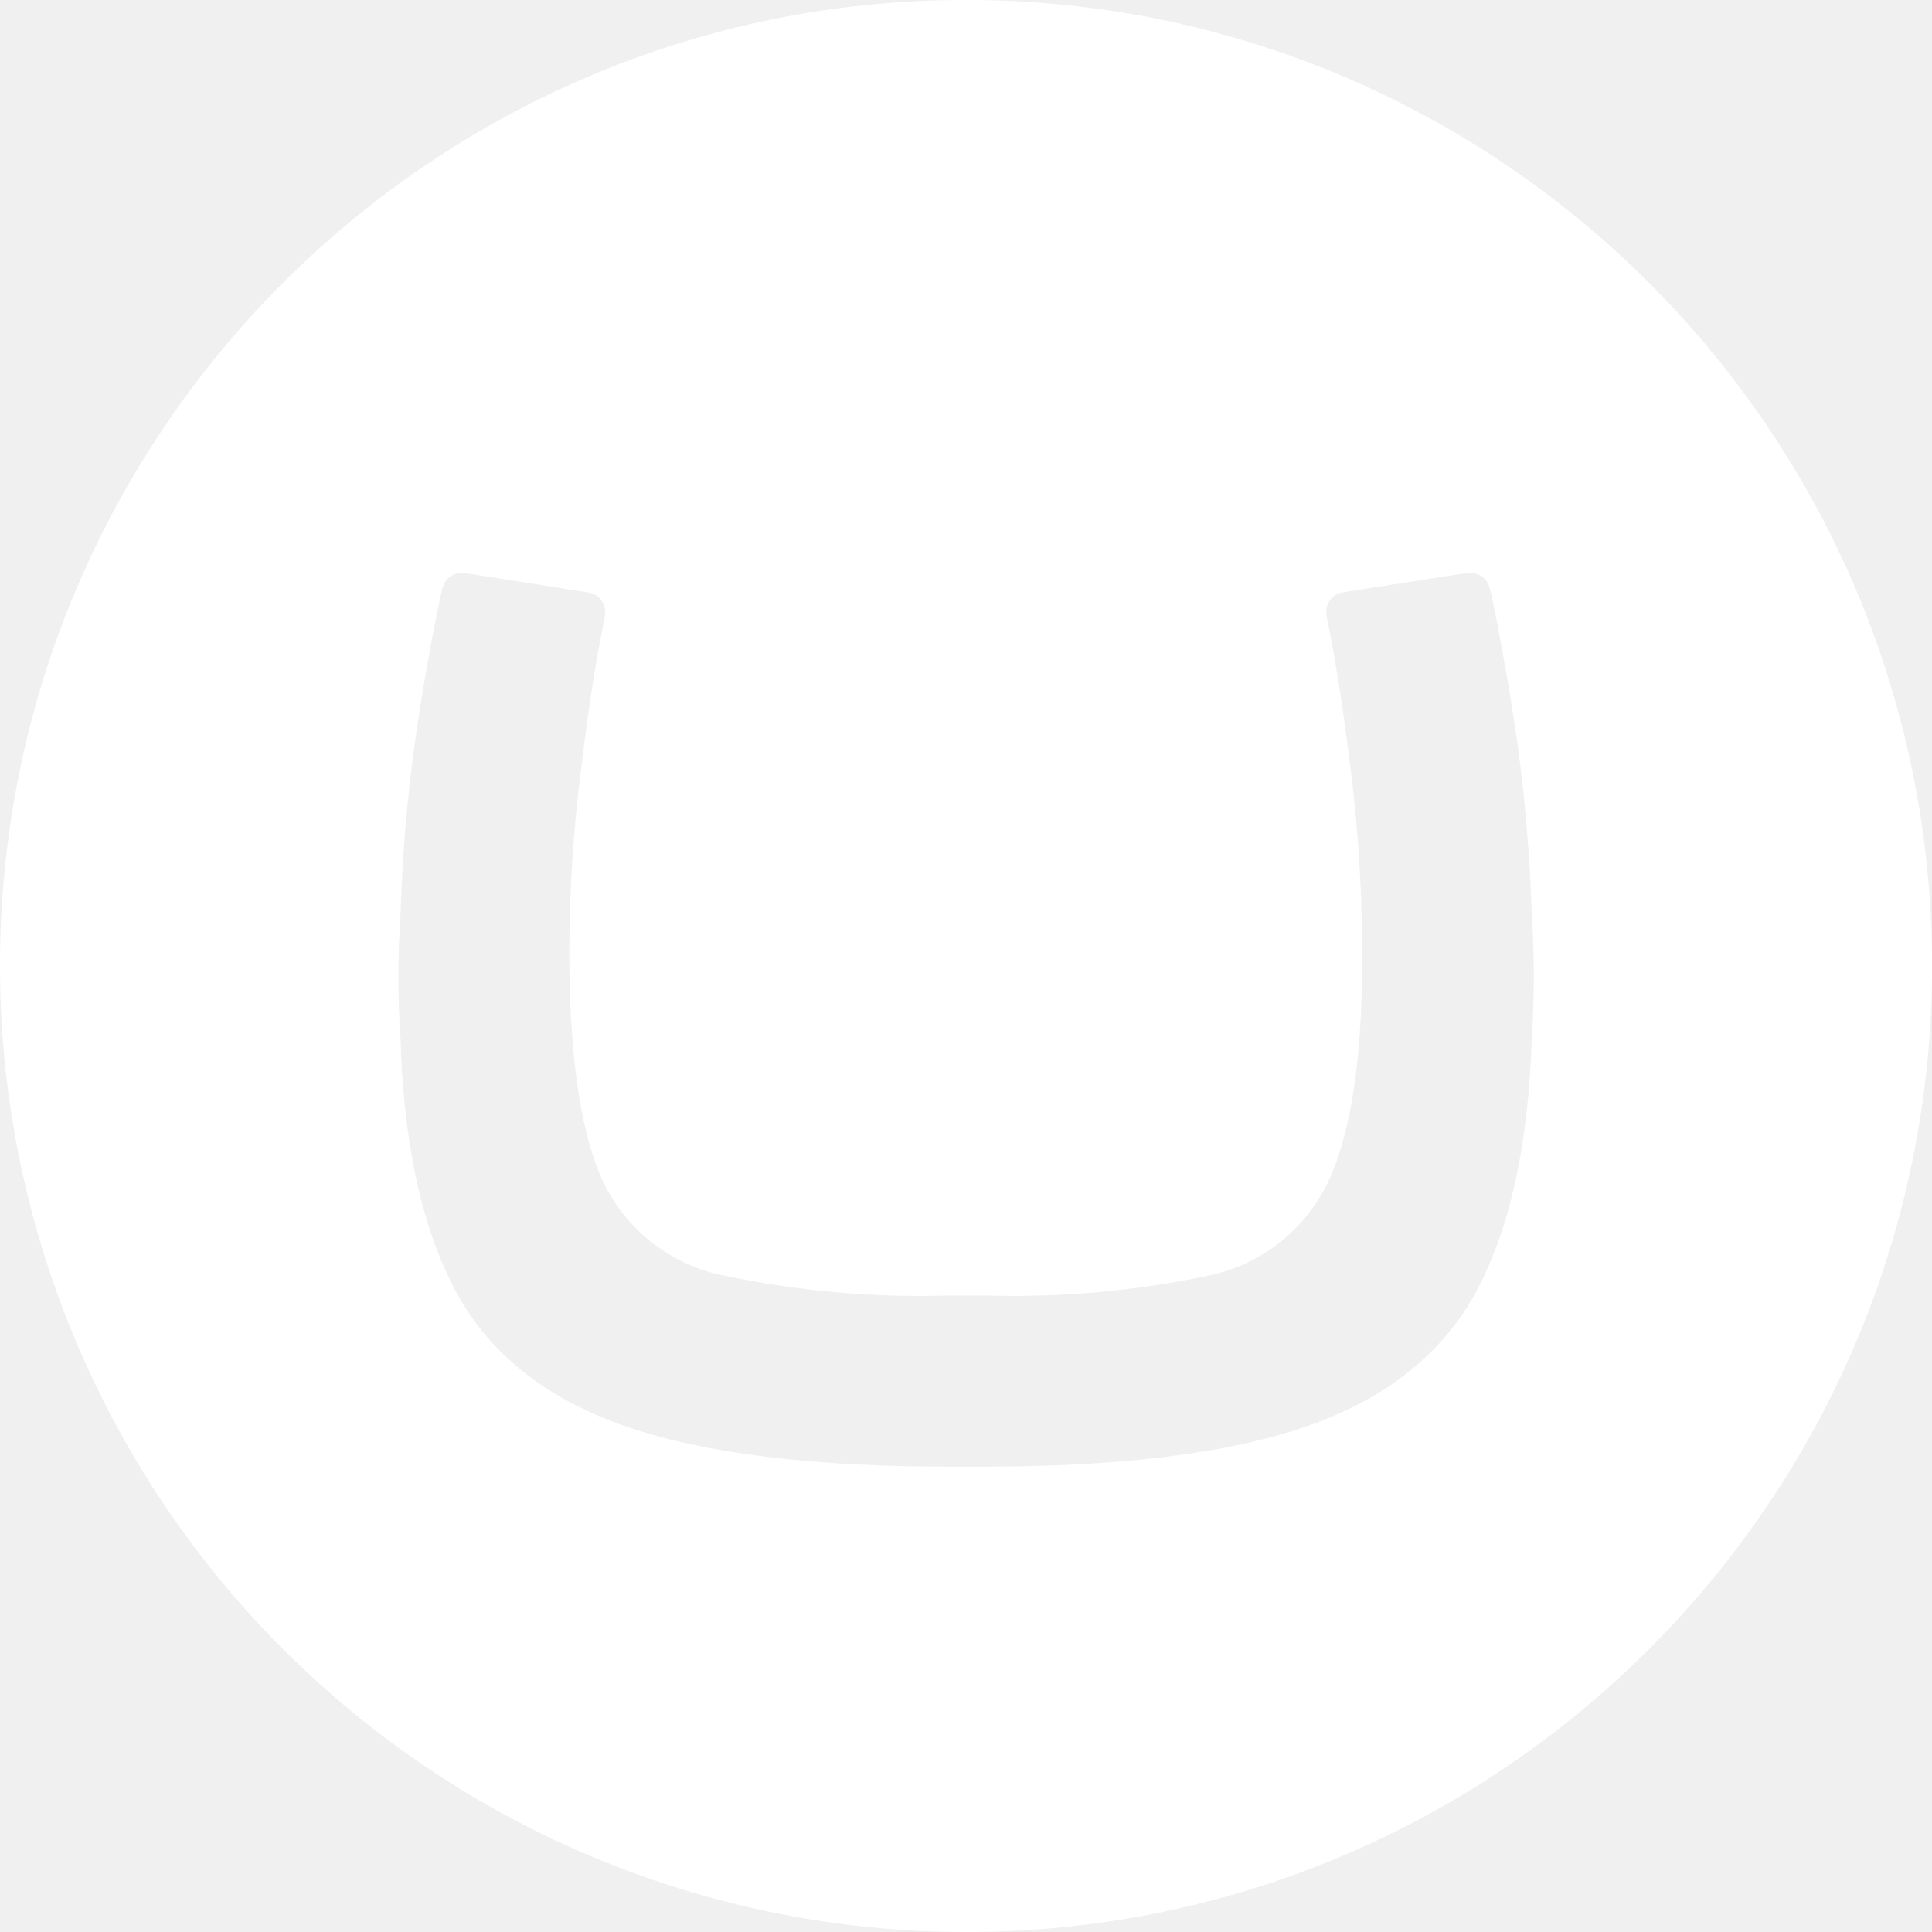
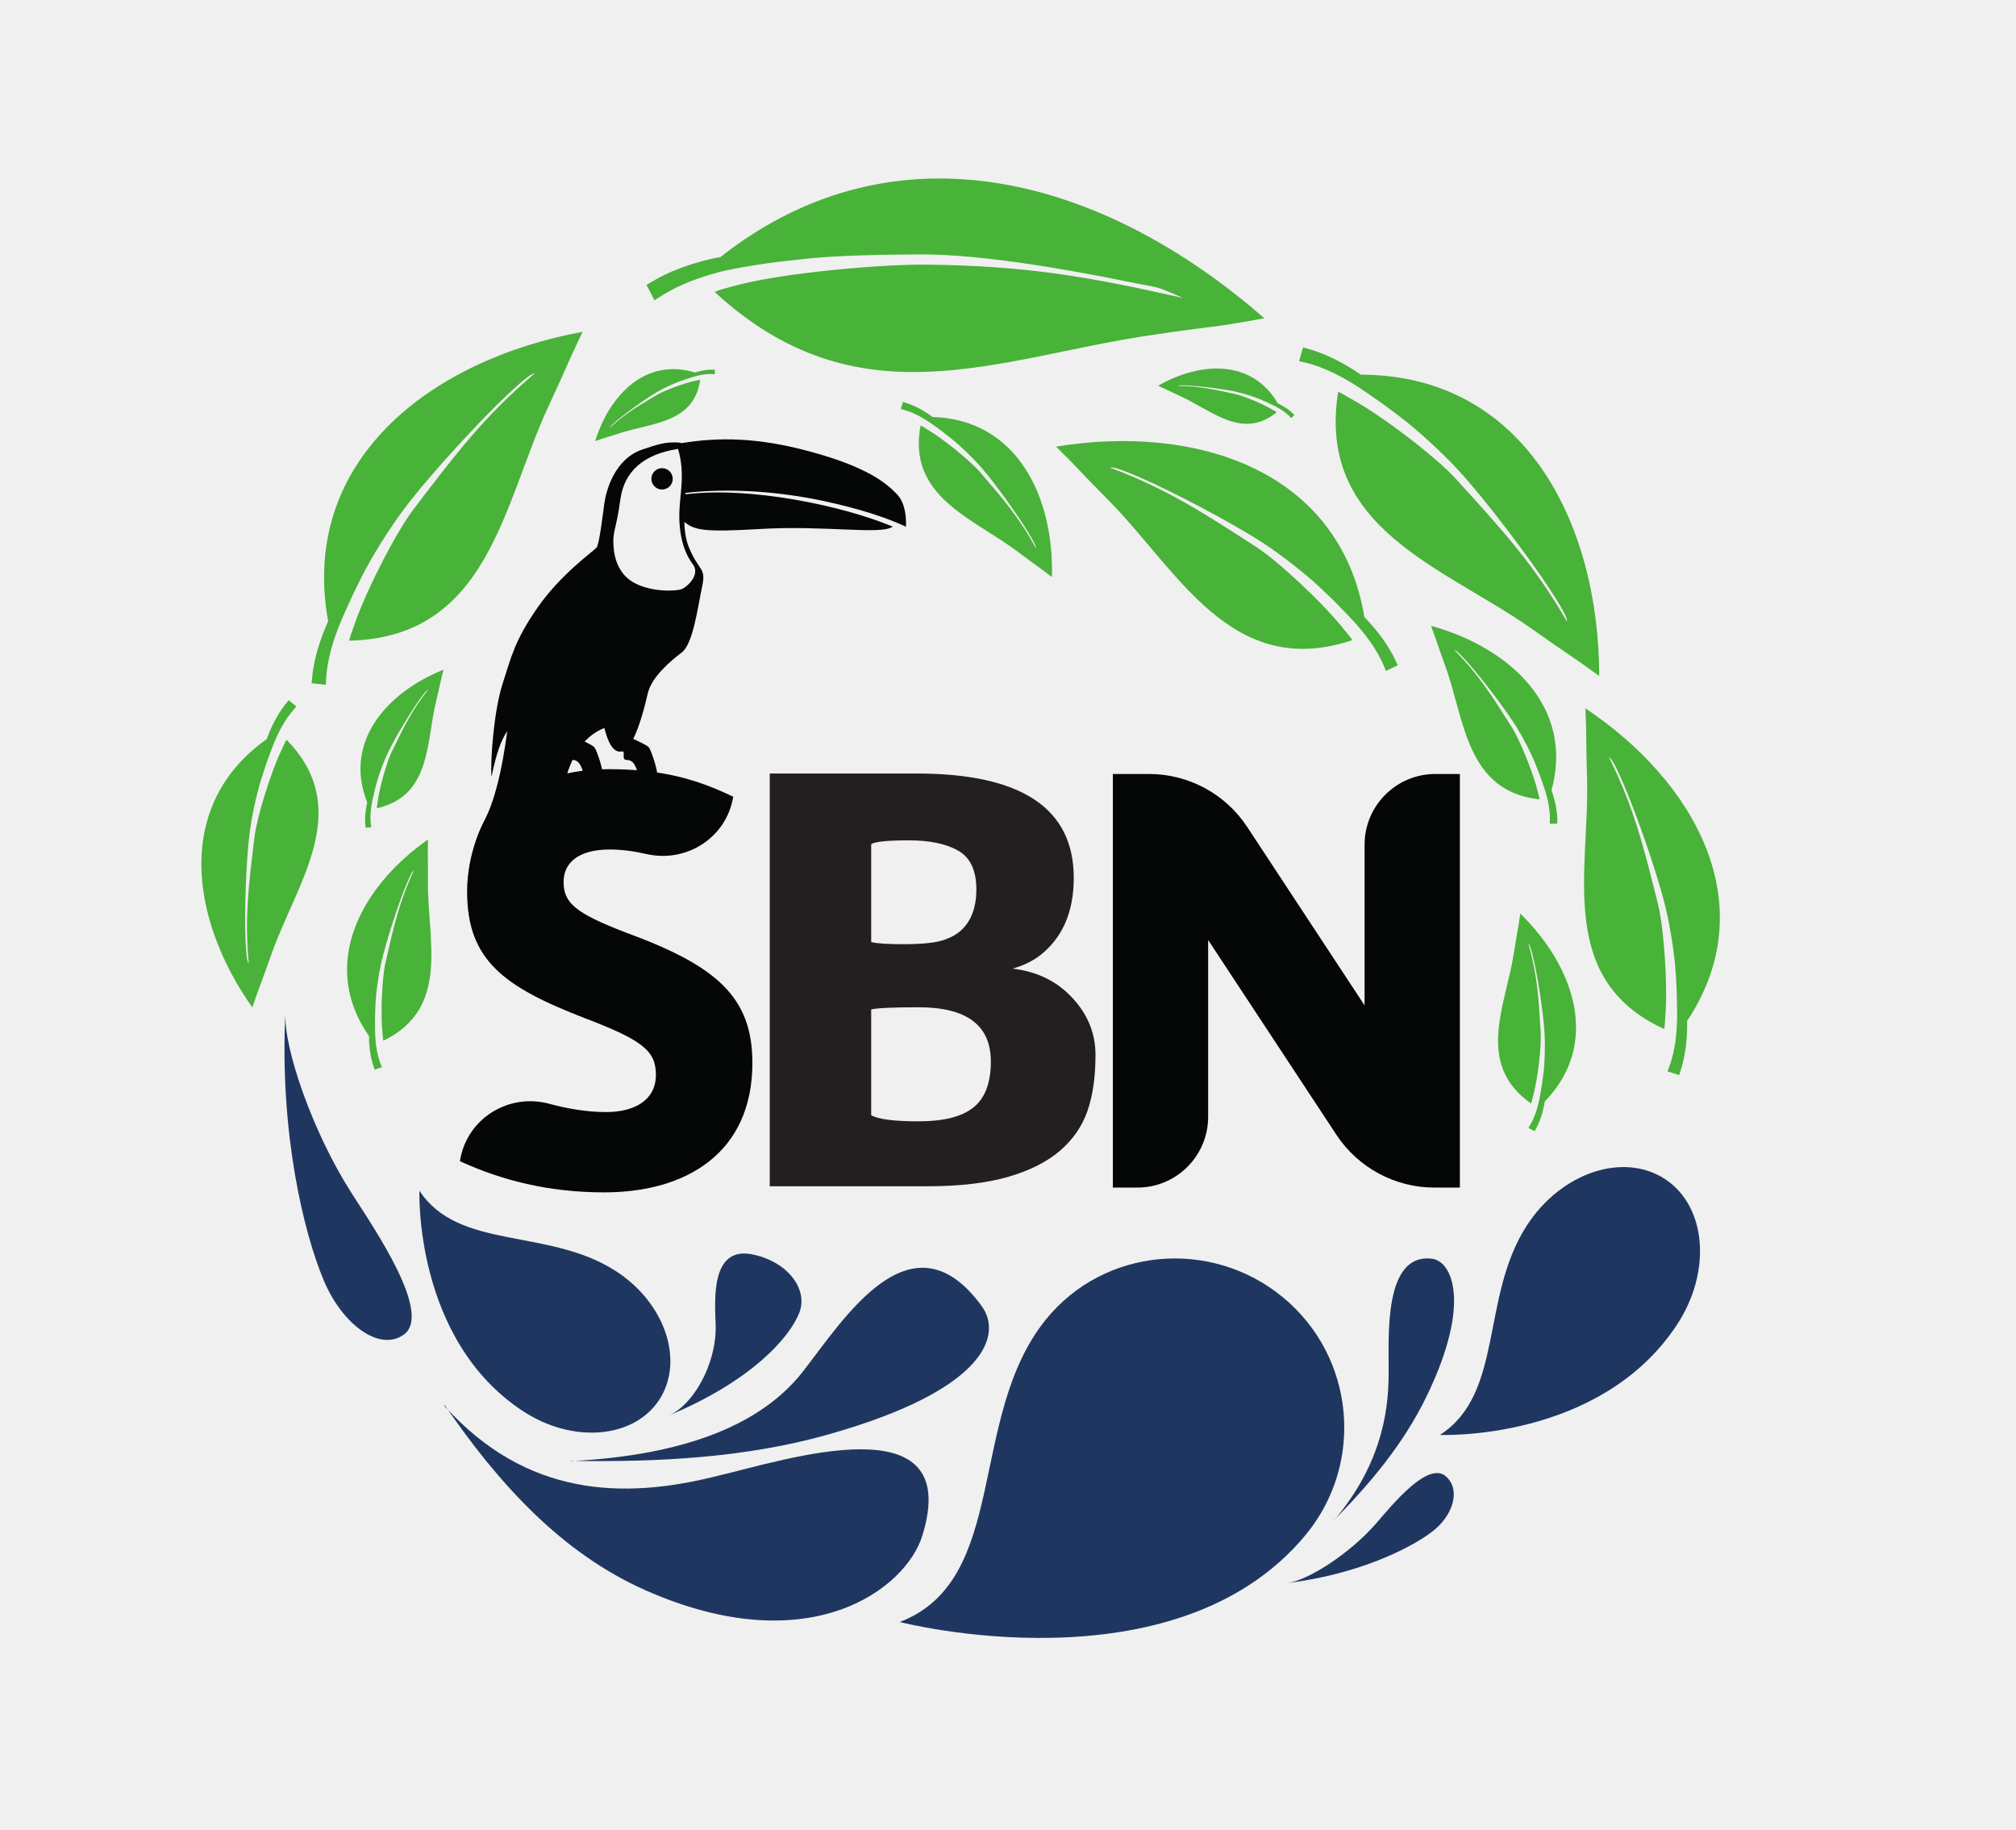
- <svg xmlns="http://www.w3.org/2000/svg" viewBox="0 0 315.89 315.89">
-   <path fill="#fff" d="M0 157.74a157.95 157.95 0 11158 158.15A157.95 157.95 0 010 157.74zm154.74 54.09a155.41 155.41 0 01-36.5-3.29 27.92 27.92 0 01-19.94-16q-5.35-12.34-5.21-38.1a243 243 0 011.69-26.84q1.55-13 3.09-21.46l1.07-5.59a2 2 0 000-.49 3.2 3.2 0 00-2.65-3.17l-20.37-3.22h-.44a3.19 3.19 0 00-3.11 2.48c-.35 1.31-.56 2.27-1.17 5.38-1.16 6-2.24 11.85-3.43 20.38a264.17 264.17 0 00-2.3 27.94 145.24 145.24 0 000 19.57q.72 25.94 8.9 41.42t27.72 22.3q19.53 6.81 54.43 6.66h2.91q34.94.15 54.41-6.66t27.71-22.3q8.17-15.53 8.91-41.42a145.24 145.24 0 000-19.57 266.84 266.84 0 00-2.3-27.94c-1.2-8.44-2.27-14.26-3.44-20.38-.61-3.11-.81-4.07-1.16-5.38a3.21 3.21 0 00-3.12-2.48h-.52l-20.38 3.18a3.2 3.2 0 00-2.68 3.17 4 4 0 000 .49l1.08 5.59q1.55 8.48 3.12 21.46a245.68 245.68 0 011.65 26.84q.27 25.69-5.21 38.07a27.9 27.9 0 01-19.76 16.07 155.19 155.19 0 01-36.48 3.29z" />
+ <svg xmlns="http://www.w3.org/2000/svg" version="1.1" id="svg2" xml:space="preserve" width="480.233" height="435.784">
+   <defs id="defs6">
+     <clipPath clipPathUnits="userSpaceOnUse" id="clipPath18">
+       <path d="M0 326.838h360.175V0H0z" id="path16" />
+     </clipPath>
+   </defs>
+   <g id="g10" transform="matrix(1.33333 0 0 -1.33333 0 435.784)">
+     <g id="g12">
+       <g id="g14" clip-path="url(#clipPath18)">
+         <g id="g20" transform="translate(107.974 113.844)">
+           <path d="M0 0c-9.958 0-18.31 2.141-25.806 5.568l.04.234c1.269 7.409 8.659 11.988 15.915 10.025 3.488-.944 6.933-1.479 10.172-1.479 5.247 0 8.887 2.249 8.887 6.638 0 4.176-2.141 6.105-12.527 10.066-14.777 5.675-21.202 10.493-21.202 22.7 0 14.242 11.136 21.844 25.27 21.844 9.638 0 15.848-1.82 22.273-4.925l-.038-.207c-1.3-7.202-8.391-11.663-15.521-10.016-2.282.527-4.472.8-6.499.8-5.568 0-8.245-2.356-8.245-5.783 0-3.747 2.034-5.568 11.243-9.1 16.061-5.89 22.486-11.458 22.486-23.237C26.448 7.067 14.67 0 0 0" id="path22" fill="#050606" fill-opacity="1" fill-rule="nonzero" stroke="none" />
+         </g>
+         <g id="g24" transform="translate(238.75 124.146)">
+           <path d="M0 0l-22.904 34.777V3.197c0-6.983-5.66-12.644-12.643-12.644h-4.382v73.883h6.458a20.994 20.994 0 0017.538-9.453L5.043 23.105v28.689c0 6.982 5.66 12.642 12.643 12.642h4.383V-9.447h-4.537C10.472-9.447 3.883-5.897 0 0" id="path26" fill="#050606" fill-opacity="1" fill-rule="nonzero" stroke="none" />
+         </g>
+         <g id="g28" transform="translate(116.92 273.187)">
+           <path d="M0 0c.374.233.315.21.786.501.471.29 1.191.783 1.872 1.129.338.173.905.503 1.396.734.491.232 1.118.498 1.72.761.601.263 1.326.522 2.022.768.697.245 1.52.523 2.275.733.121.034.24.063.398.107.832.232 1.19.367 2.178.579.986.213 2.061.411 3.34.646 1.278.234 3.019.489 4.531.713 1.512.224 3.84.436 5.414.632 6.285.779 16.206.887 21.793.906 11.179.036 27.82-3.041 35.727-4.651 7.907-1.61 5.422-.756 10.994-3.132-16.668 3.737-27.588 5.746-45.889 5.955-7.493.086-25.814-1.4-34.553-3.873-1.821-.515-2.156-.521-3.237-1.017C36.325-22.061 61.032-10.364 88.26-6.283c12.517 1.875 10.671 1.24 20.704 3.081C80.639 21.569 43.401 32.611 11.784 7.73a37.464 37.464 0 01-4.631-1.122c-.732-.229-1.512-.466-2.159-.718-.647-.251-1.339-.51-1.878-.734-.539-.223-1.167-.554-1.546-.728-.756-.346-1.576-.853-2.106-1.149-.529-.297-.471-.281-.893-.519C-.924 1.855-.45.935 0 0" id="path30" fill="#49b239" fill-opacity="1" fill-rule="nonzero" stroke="none" />
+         </g>
+         <g id="g32" transform="translate(58.216 204.519)">
+           <path d="M0 0c.025.346.007.257.04.701.034.444.045 1.176.146 1.794.05.308.103.848.183 1.286.08.438.211.979.317 1.506.105.528.285 1.123.452 1.707.167.584.384 1.277.61 1.881.036.096.08.201.122.321.221.631.345.972.631 1.678.286.705.642 1.506 1.021 2.351.38.845.861 1.915 1.303 2.855.443.939 1.06 2.141 1.542 3.116 1.924 3.895 5.295 9.144 7.709 12.34 4.833 6.393 13.736 15.888 17.952 19.884 4.216 3.995 4.793 4.087 5.319 4.227-9.009-7.65-14.092-14.336-21.718-24.344-3.121-4.096-8.656-14.906-10.634-20.873-.412-1.243-.664-1.691-.833-2.551 24.982.556 27.49 24.449 35.64 41.921 3.747 8.032 2.98 6.808 6.07 13.251C18.552 58.017-4.78 39.944.41 11.327c-.252-.544-.457-1.051-.697-1.632a27.862 27.862 0 01-.717-1.934c-.194-.597-.417-1.226-.552-1.778-.135-.551-.3-1.131-.406-1.596-.106-.466-.19-1.05-.259-1.385-.137-.669-.189-1.478-.247-1.965C-2.526.551-2.502.64-2.545.26-1.694.186-.847.1 0 0" id="path34" fill="#49b239" fill-opacity="1" fill-rule="nonzero" stroke="none" />
+         </g>
+         <g id="g36" transform="translate(68.23 136.202)">
+           <path d="M0 0c-.065.173-.053.126-.135.348-.082.223-.24.579-.328.901-.043.16-.137.433-.196.662-.058.229-.115.521-.181.799-.065.279-.11.607-.159.927-.048.319-.097.702-.122 1.045-.003.054-.005.114-.011.182-.033.355-.049.547-.067.952a39.44 39.44 0 00-.026 1.364c-.004.493-.008 1.117-.003 1.67.006.552.039 1.271.056 1.849.068 2.311.536 5.598.997 7.679.922 4.164 3.126 10.73 4.281 13.598 1.155 2.868 1.414 3.04 1.637 3.224C3.079 29.503 2.101 25.141.628 18.61.025 15.936-.259 9.479.106 6.153c.076-.692.054-.965.162-1.418 11.965 5.803 7.886 17.92 7.959 28.179.033 4.717-.067 3.955.001 7.757-12.104-8.488-19.39-22.402-10.539-35.099-.002-.319.012-.61.024-.944.013-.335.043-.763.082-1.095.039-.332.069-.685.127-.982.057-.297.105-.614.157-.863.052-.249.14-.55.181-.727.082-.354.236-.757.316-1.006.08-.248.072-.199.135-.393C-.861-.285-.432-.139 0 0" id="path38" fill="#49b239" fill-opacity="1" fill-rule="nonzero" stroke="none" />
+         </g>
+         <g id="g40" transform="translate(66.337 179.072)">
+           <path d="M0 0c-.018.137-.017.1-.039.276-.022.176-.075.461-.084.71-.005.123-.027.338-.03.515-.003.176.005.397.004.611 0 .213.024.459.042.7.02.24.049.527.09.78.007.04.016.084.023.134.036.263.058.406.113.702a62.918 62.918 0 00.496 2.209c.098.401.244.917.355 1.334.443 1.667 1.342 3.975 2.031 5.408 1.378 2.868 4.097 7.263 5.425 9.149 1.327 1.886 1.544 1.967 1.738 2.063-2.906-3.685-4.359-6.686-6.54-11.18-.893-1.84-2.198-6.482-2.499-8.959-.063-.516-.126-.711-.124-1.058 9.679 2.178 8.778 11.674 10.577 19.114.827 3.42.625 2.884 1.322 5.634C2.663 24.037-4.998 15.171-.73 4.441c-.056-.232-.095-.445-.143-.69A11.23 11.23 0 01-1 2.942c-.029-.248-.067-.51-.076-.735-.008-.226-.028-.464-.032-.654-.005-.189.008-.423.008-.559-.001-.271.042-.59.058-.784.016-.194.018-.157.031-.309C-.674-.061-.338-.027 0 0" id="path42" fill="#49b239" fill-opacity="1" fill-rule="nonzero" stroke="none" />
+         </g>
+         <g id="g44" transform="translate(297.917 135.452)">
+           <path d="M0 0c.097.279.081.203.205.562.123.36.362.936.491 1.455.064.258.205.699.29 1.068.084.37.165.839.26 1.287.095.448.156.977.222 1.49s.13 1.129.157 1.679c.004.087.004.183.012.292.04.569.057.878.071 1.527.014.648.006 1.396-.006 2.186-.013.79-.028 1.79-.058 2.675-.03.885-.108 2.034-.156 2.96-.194 3.7-1.063 8.948-1.877 12.265-1.629 6.637-5.399 17.076-7.354 21.627-1.954 4.551-2.375 4.818-2.74 5.105 4.477-9.03 6.203-15.981 8.8-26.39C-.621 25.526.069 15.194-.394 9.854c-.097-1.113-.051-1.549-.208-2.279-19.378 8.86-13.285 28.419-13.775 44.851-.225 7.554-.038 6.338-.285 12.426C5.037 51.695 17.216 29.672 3.499 9.009c.015-.51.004-.976-.005-1.513a23.949 23.949 0 00-.09-1.756c-.05-.534-.087-1.101-.168-1.578-.08-.478-.146-.987-.22-1.388-.075-.401-.205-.886-.264-1.172-.118-.57-.351-1.221-.47-1.622-.119-.4-.107-.322-.201-.634A75.97 75.97 0 010 0" id="path46" fill="#49b239" fill-opacity="1" fill-rule="nonzero" stroke="none" />
+         </g>
+         <g id="g48" transform="translate(52.962 200.648)">
+           <path d="M0 0c-.156-.184-.122-.131-.321-.369-.2-.238-.552-.607-.802-.965-.125-.177-.363-.472-.536-.729-.174-.258-.372-.591-.577-.905-.204-.314-.405-.699-.607-1.071a18.417 18.417 0 01-.613-1.234c-.029-.066-.057-.139-.095-.219a21.901 21.901 0 01-.504-1.144 52.817 52.817 0 01-.637-1.669 128.59 128.59 0 01-.743-2.057c-.237-.684-.516-1.584-.751-2.304-.94-2.879-1.82-7.137-2.175-9.906-.709-5.54-.902-14.61-.75-18.656.153-4.045.395-4.373.589-4.699-.759 8.203-.031 14.011 1.048 22.714.442 3.563 2.955 11.646 4.878 15.582.401.82.493 1.167.828 1.677C10.406-18.409.009-31.534-4.449-44.211c-2.049-5.827-1.834-4.844-3.436-9.559C-19.04-37.945-21.853-17.569-5.317-5.842c.139.393.284.746.448 1.152.164.407.39.921.585 1.313.195.392.39.814.592 1.155.202.34.402.709.577.993.174.284.416.616.545.816.258.4.627.829.835 1.099.209.27.177.214.34.425C-.934.733-.471.363 0 0" id="path50" fill="#49b239" fill-opacity="1" fill-rule="nonzero" stroke="none" />
+         </g>
+         <g id="g52" transform="translate(273.07 125.368)">
+           <path d="M0 0c.085.148.067.107.175.297.108.19.304.491.432.772.063.139.19.374.277.574.087.2.182.457.283.701.102.244.191.537.283.82.092.284.193.626.266.934.012.049.022.104.038.165.083.318.125.491.201.857.077.365.151.79.228 1.239.076.448.173 1.016.249 1.52.077.504.154 1.163.225 1.693.281 2.116.342 5.179.232 7.143-.222 3.93-1.254 10.239-1.881 13.023-.626 2.783-.836 2.979-1.012 3.18 1.581-5.586 1.825-9.704 2.196-15.873.152-2.525-.549-8.449-1.375-11.423C.645 5.001.625 4.75.459 4.353c-10.038 7.063-4.522 17.495-3.065 26.851.67 4.302.648 3.593 1.151 7.067 9.765-9.53 14.336-23.287 4.388-33.539-.046-.291-.102-.553-.163-.856a14.394 14.394 0 00-.236-.985c-.085-.297-.166-.615-.262-.876-.096-.262-.187-.543-.271-.763-.085-.219-.21-.48-.273-.635C1.6.307 1.4-.038 1.29-.252c-.11-.214-.095-.171-.181-.338C.742-.388.373-.191 0 0" id="path54" fill="#49b239" fill-opacity="1" fill-rule="nonzero" stroke="none" />
+         </g>
+         <g id="g56" transform="translate(127.706 259.998)">
+           <path d="M0 0c-.109.005-.08.007-.22.014-.14.006-.368.03-.565.021-.098-.004-.268 0-.408-.009-.139-.009-.313-.029-.481-.042-.168-.013-.361-.047-.549-.078a8.077 8.077 0 01-.61-.119c-.031-.008-.065-.018-.104-.027a9.346 9.346 0 01-.547-.134c-.23-.063-.494-.143-.771-.23a58.825 58.825 0 01-.939-.3c-.309-.103-.707-.25-1.029-.364-1.287-.455-3.049-1.31-4.135-1.943-2.174-1.268-5.467-3.689-6.871-4.855-1.403-1.165-1.453-1.342-1.517-1.5 2.722 2.523 4.997 3.858 8.402 5.862 1.394.82 4.971 2.142 6.905 2.536.403.082.552.144.827.165-1.107-7.769-8.65-7.659-14.402-9.547-2.644-.868-2.234-.675-4.359-1.398 2.591 8.33 9.097 14.93 17.826 12.243.179.059.344.103.535.157.19.053.436.113.629.151.194.038.399.084.575.106.178.021.364.051.514.067.149.015.334.02.441.029.213.017.468.003.622.003.154 0 .125-.004.245-.005A23.894 23.894 0 010 0" id="path58" fill="#49b239" fill-opacity="1" fill-rule="nonzero" stroke="none" />
+         </g>
+         <g id="g60" transform="translate(230.692 252.146)">
+           <path d="M0 0c-.076.078-.054.06-.152.16-.098.099-.249.272-.399.4-.075.063-.197.182-.305.271-.108.088-.25.191-.382.296-.132.105-.297.211-.455.317a8.06 8.06 0 01-.528.327c-.028.016-.06.032-.094.052a9.583 9.583 0 01-.493.273 47.84 47.84 0 01-1.613.775c-.297.136-.689.298-1.002.434-1.252.542-3.126 1.115-4.353 1.39-2.456.549-6.516 1.016-8.338 1.117-1.821.1-1.978.005-2.133-.068 3.712-.003 6.287-.572 10.146-1.42 1.58-.348 5.101-1.813 6.786-2.84.352-.214.503-.27.718-.442-6.097-4.94-11.55.273-17.05 2.803-2.528 1.163-2.096 1.025-4.145 1.941 7.566 4.343 16.825 4.752 21.394-3.156.17-.079.322-.159.498-.25.176-.09.396-.213.564-.317.168-.104.349-.209.493-.314.145-.105.302-.21.422-.3s.259-.213.343-.279C.091 1.038.268.854.38.749.493.645.469.661.557.579A27.62 27.62 0 010 0" id="path62" fill="#49b239" fill-opacity="1" fill-rule="nonzero" stroke="none" />
+         </g>
+         <g id="g64" transform="translate(119.463 73.978)">
+           <path d="M0 0c14.821 6.184 21.586 13.912 23.338 18.354 1.623 4.176-2.009 9-8.018 10.35-8.082 1.97-7.02-8.605-6.921-12.632C8.547 9.089 4.304 1.804 0 0" id="path66" fill="#1f3760" fill-opacity="1" fill-rule="nonzero" stroke="none" />
+         </g>
+         <g id="g68" transform="translate(79.356 75.98)">
+           <path d="M0 0c9.562-13.974 20.853-26.517 35.929-33.195 29.318-13.004 46.56.248 49.485 9.708C92.975.714 60.629-10.05 48.91-12.761 31.843-17.099 14.682-16.433.135-.382" id="path70" fill="#1f3760" fill-opacity="1" fill-rule="nonzero" stroke="none" />
+         </g>
+         <g id="g72" transform="translate(50.978 145.902)">
+           <path d="M0 0c-1.025-21.731 3.333-39.376 6.867-47.794 3.332-7.897 9.825-12.567 14.04-9.841 5.808 3.426-5.11 19.247-9.119 25.512C4.842-21.238-.292-6.326 0 0" id="path74" fill="#1f3760" fill-opacity="1" fill-rule="nonzero" stroke="none" />
+         </g>
+         <g id="g76" transform="translate(101.83 65.891)">
+           <path d="M0 0c15.58-.281 31.408.54 46.027 4.673C74.477 12.67 77.26 22.56 73.566 27.63c-12.52 17.181-24.601-2.234-31.878-11.593-7.416-9.538-21.01-15-41.346-16.085" id="path78" fill="#1f3760" fill-opacity="1" fill-rule="nonzero" stroke="none" />
+         </g>
+         <g id="g80" transform="translate(93.5 74.722)">
+           <path d="M0 0c8.888-5.789 19.768-4.853 24.292 2.09 4.518 6.941 1.05 17.356-7.901 23.059-12.036 7.666-27.997 3.6-34.96 14.28 0 0-.997-26.67 18.569-39.429" id="path82" fill="#1f3760" fill-opacity="1" fill-rule="nonzero" stroke="none" />
+         </g>
+         <g id="g84" transform="translate(299.59 90.177)">
+           <path d="M0 0c6.251 9.486 5.311 21.144-2.099 26.028-7.409 4.879-18.583 1.224-24.742-8.33-8.279-12.846-4.016-29.964-15.493-37.36 0 0 28.558-1.22 42.334 19.662" id="path86" fill="#1f3760" fill-opacity="1" fill-rule="nonzero" stroke="none" />
+         </g>
+         <g id="g88" transform="translate(233.256 52.647)">
+           <path d="M0 0c10.605 12.83 8.802 31.83-4.029 42.435-12.83 10.605-31.997 8.949-42.43-4.023-14.023-17.439-6.419-46.449-26.051-53.961 0 0 49.154-12.702 72.51 15.549" id="path90" fill="#1f3760" fill-opacity="1" fill-rule="nonzero" stroke="none" />
+         </g>
+         <g id="g92" transform="translate(229.95 44.043)">
+           <path d="M0 0c12.63 1.569 21.799 6.088 25.867 9.15 3.811 2.884 5.115 7.413 2.67 9.766-3.18 3.286-9.921-5.142-12.659-8.285C11.116 5.186 3.674.462 0 0" id="path94" fill="#1f3760" fill-opacity="1" fill-rule="nonzero" stroke="none" />
+         </g>
+         <g id="g96" transform="translate(238.245 55.21)">
+           <path d="M0 0c6.48 6.523 12.564 13.761 16.677 22.305 8.032 16.606 4.453 24.012.992 24.46-8.867 1.187-7.755-14.318-7.818-20.06C9.912 18.381 7.959 9.443.163.119" id="path98" fill="#1f3760" fill-opacity="1" fill-rule="nonzero" stroke="none" />
+         </g>
+         <g id="g100" transform="translate(177.024 137.225)">
+           <path d="M0 0c0 6.456-4.298 9.684-12.895 9.684-4.507 0-7.335-.128-8.485-.384V-9.588c1.214-.735 4.05-1.102 8.509-1.102 4.458 0 7.718.831 9.779 2.493C-1.031-6.536 0-3.803 0 0m-2.589 30.752c0 3.364-1.078 5.665-3.235 6.899-2.158 1.235-5.106 1.85-8.845 1.85-3.739 0-5.976-.224-6.711-.671V21.332c1.022-.255 2.94-.383 5.752-.383 2.813 0 4.946.176 6.4.527 1.454.352 2.676.931 3.667 1.734 1.982 1.662 2.972 4.179 2.972 7.542M12.32-15.971c-2.333-1.994-5.433-3.548-9.3-4.658-3.867-1.107-8.653-1.662-14.357-1.662h-28.164v73.729h26.27c18.696 0 28.044-6.212 28.044-18.64 0-6.148-2.045-10.79-6.136-13.93-1.374-1.015-2.972-1.774-4.794-2.281 4.314-.508 7.83-2.202 10.546-5.086 2.845-2.98 4.267-6.424 4.267-10.338 0-3.911-.479-7.247-1.438-10.004-.959-2.756-2.605-5.133-4.938-7.13" id="path102" fill="#231f20" fill-opacity="1" fill-rule="nonzero" stroke="none" />
+         </g>
+         <g id="g104" transform="translate(232.089 262.333)">
+           <path d="M0 0c.335-.086.25-.052.68-.165.429-.113 1.145-.254 1.733-.463.293-.104.813-.253 1.228-.41.414-.157.922-.381 1.42-.579.499-.198 1.051-.48 1.594-.748a26.431 26.431 0 001.735-.934c.088-.053.182-.115.293-.178.579-.329.892-.511 1.532-.918a70.084 70.084 0 002.123-1.422c.761-.523 1.724-1.185 2.566-1.787.842-.601 1.911-1.422 2.78-2.068 3.476-2.583 8.021-6.825 10.722-9.764 5.406-5.88 13.125-16.306 16.29-21.153 3.164-4.848 3.151-5.431 3.194-5.971C42-36.36 36.351-30.181 27.901-20.917 24.442-17.124 14.832-9.767 9.335-6.761c-1.146.626-1.54.954-2.353 1.273C3.064-30.083 26.043-36.81 41.718-47.922c7.207-5.109 6.144-4.139 11.909-8.319C53.572-28.555 40.02-2.449 11.033-2.425c-.488.344-.948.635-1.476.974-.527.34-1.216.752-1.768 1.048-.551.297-1.127.628-1.644.86-.517.23-1.056.495-1.494.682-.437.187-.994.375-1.311.502-.631.254-1.415.45-1.883.593-.466.144-.382.104-.748.214A80.43 80.43 0 000 0" id="path106" fill="#49b239" fill-opacity="1" fill-rule="nonzero" stroke="none" />
+         </g>
+         <g id="g108" transform="translate(160.92 253.78)">
+           <path d="M0 0c.173-.05.129-.031.351-.096.222-.065.591-.149.893-.266.151-.06.419-.144.632-.232.214-.088.474-.212.73-.323.255-.11.538-.265.817-.412.277-.148.604-.332.886-.512.046-.028.094-.061.15-.096.296-.18.456-.28.782-.501.327-.22.695-.487 1.082-.77.387-.284.878-.642 1.306-.967.429-.326.972-.768 1.414-1.117 1.767-1.394 4.064-3.667 5.424-5.235 2.72-3.136 6.573-8.67 8.144-11.236 1.571-2.567 1.556-2.869 1.57-3.151-2.907 5.389-5.749 8.685-9.999 13.625-1.74 2.023-6.623 5.991-9.433 7.635-.587.343-.787.519-1.204.697-2.406-12.719 9.432-16.561 17.409-22.571 3.667-2.763 3.13-2.243 6.062-4.502.389 14.386-6.259 28.154-21.32 28.604-.248.186-.483.344-.752.528-.269.184-.62.409-.902.572-.283.162-.578.343-.842.471-.265.127-.541.273-.766.377-.225.104-.512.209-.673.28-.325.141-.73.255-.97.337-.24.082-.197.06-.386.122A42.05 42.05 0 000 0" id="path110" fill="#49b239" fill-opacity="1" fill-rule="nonzero" stroke="none" />
+         </g>
+         <g id="g112" transform="translate(276.88 179.692)">
+           <path d="M0 0c.003.184.008.136.011.371.003.236.032.622.007.953-.012.164-.014.451-.036.685-.021.234-.065.526-.096.809-.031.282-.098.605-.158.921-.061.315-.143.69-.234 1.019-.014.052-.033.109-.049.174-.087.344-.137.529-.254.914-.118.385-.268.824-.428 1.287-.161.463-.364 1.049-.553 1.565-.189.515-.458 1.177-.667 1.713-.831 2.143-2.362 5.066-3.484 6.862-2.247 3.594-6.494 9.013-8.529 11.316-2.034 2.302-2.334 2.377-2.604 2.476 4.388-4.452 6.754-8.212 10.303-13.841 1.454-2.305 3.864-8.259 4.627-11.495.159-.674.271-.922.32-1.383-13.136 1.461-13.341 14.167-16.817 23.753-1.598 4.407-1.252 3.727-2.579 7.265C-7.061 31.434 4.386 20.822.314 5.987c.107-.298.191-.575.291-.892.099-.318.213-.729.287-1.053.074-.324.162-.665.208-.962.044-.297.105-.61.139-.86.034-.251.051-.562.071-.742.041-.359.031-.788.039-1.047.007-.259-.001-.21.004-.413A43.6 43.6 0 010 0" id="path114" fill="#49b239" fill-opacity="1" fill-rule="nonzero" stroke="none" />
+         </g>
+         <g id="g116" transform="translate(247.614 206.993)">
+           <path d="M0 0c-.128.29-.085.219-.252.59-.166.372-.401.998-.68 1.499-.138.249-.35.698-.554 1.049-.204.351-.484.777-.737 1.198-.254.421-.594.878-.917 1.33-.324.449-.724.979-1.106 1.429-.06.071-.13.147-.204.237-.385.476-.598.73-1.061 1.248a68.71 68.71 0 01-1.605 1.708c-.588.609-1.332 1.381-2.002 2.053-.671.671-1.574 1.515-2.289 2.204-2.859 2.757-7.38 6.23-10.444 8.233-6.132 4.005-16.724 9.423-21.585 11.557-4.861 2.134-5.387 2.035-5.882 1.993 10.113-3.797 16.551-7.978 26.202-14.23 3.952-2.56 12.052-10.148 15.597-14.669.738-.942 1.094-1.25 1.504-1.937-21.66-7.241-31.2 12.537-43.608 25.047-5.704 5.752-4.667 4.937-9.315 9.523C-33.883 44.173-8.23 35.836-3.852 9.617c.385-.39.717-.763 1.104-1.189.386-.426.863-.987 1.214-1.442.351-.454.737-.925 1.023-1.358.286-.434.608-.88.843-1.248s.488-.845.651-1.111c.324-.534.619-1.213.819-1.614.2-.401.151-.331.306-.645A74.06 74.06 0 010 0" id="path118" fill="#49b239" fill-opacity="1" fill-rule="nonzero" stroke="none" />
+         </g>
+         <g id="g120" transform="translate(118.33 239.396)">
+           <path d="M0 0a1.906 1.906 0 100 3.811A1.906 1.906 0 000 0m2.813 7.254c-6.055-.923-9.609-3.938-10.306-9.001-.696-5.062-1.258-5.515-1.258-7.474 0-1.959.402-5.477 3.494-7.313 3.092-1.835 7.701-1.67 8.748-1.24 1.047.43 3.352 2.633 1.95 4.449-1.403 1.816-2.408 4.727-2.408 8.598 0 3.871 1.147 7.268-.22 11.981m1.338-7.86L4.13-.858C15.661.585 32.295-2.902 41.162-6.627c-2.048-1.531-11.974.274-23.814-.43C7.375-7.65 5.74-7.261 3.926-5.78c.049-1.664.276-3.242.848-4.607 1.883-4.495 3.091-3.411 2.319-7.05-.772-3.638-1.597-10.108-3.597-11.647-2-1.539-5.417-4.356-6.105-7.379-.46-2.024-1.397-5.706-2.587-8.087 1.329-.617 2.561-1.18 2.81-1.538.493-.71 1.53-4.002 1.53-5.109 0-1.108.068-2.926-1.53-3.382-.749-.215-1.981-.638-2.243.182-.261.821.506.632 1.037 1.036-.928-.279-1.821-.839-2.086 0-.112.353.215.849.47.883 1.103.149.989 1.406.679 2.328-.535 1.592-1.164 1.842-1.834 1.842-.67 0-.53.555-.53 1.201 0 .108-.066.227-.177.354a.645.645 0 00-.047-.014c-1.38-.374-2.46 1.015-3.239 4.166a9.572 9.572 0 01-3.526-2.433c.887-.421 1.594-.793 1.776-1.054.493-.71 1.529-4.002 1.529-5.109 0-1.108.068-2.926-1.529-3.382-.749-.215-1.982-.638-2.243.182-.262.821.505.632 1.036 1.036-.928-.279-1.82-.839-2.086 0-.112.353.216.849.47.883 1.103.149.989 1.406.679 2.328-.524 1.562-1.14 1.832-1.796 1.841-1.047-2.206-1.758-4.975-2.133-8.309-1.286-11.423-2.996-14.77-4.607-15.745-1.611-.976-9.239-1.555-11.004 0-1.765 1.554-.556 8.365 2.039 13.319 1.731 3.302 3.079 8.592 4.046 15.868-1.106-1.535-2.041-4.252-2.804-8.149-.266 2.687.415 11.839 1.968 16.617 1.552 4.777 2.108 7.639 6.235 13.6 4.127 5.962 10.04 10.119 10.546 10.721.506.602 1.086 5.639 1.404 7.936.318 2.298 1.869 7.966 6.818 9.608 2.517.834 4.092 1.451 6.78 1.212.037-.003.078-.035.122-.093 6.796 1.12 13.72 1.016 22.899-1.456 10.58-2.85 13.785-5.76 15.586-7.582 1.201-1.214 1.763-3.175 1.688-5.883-3.756 1.747-8.592 3.263-14.51 4.548C20.612-.269 11.586.264 4.151-.606" id="path122" fill="#050606" fill-opacity="1" fill-rule="evenodd" stroke="none" />
+         </g>
+       </g>
+     </g>
+   </g>
</svg>
